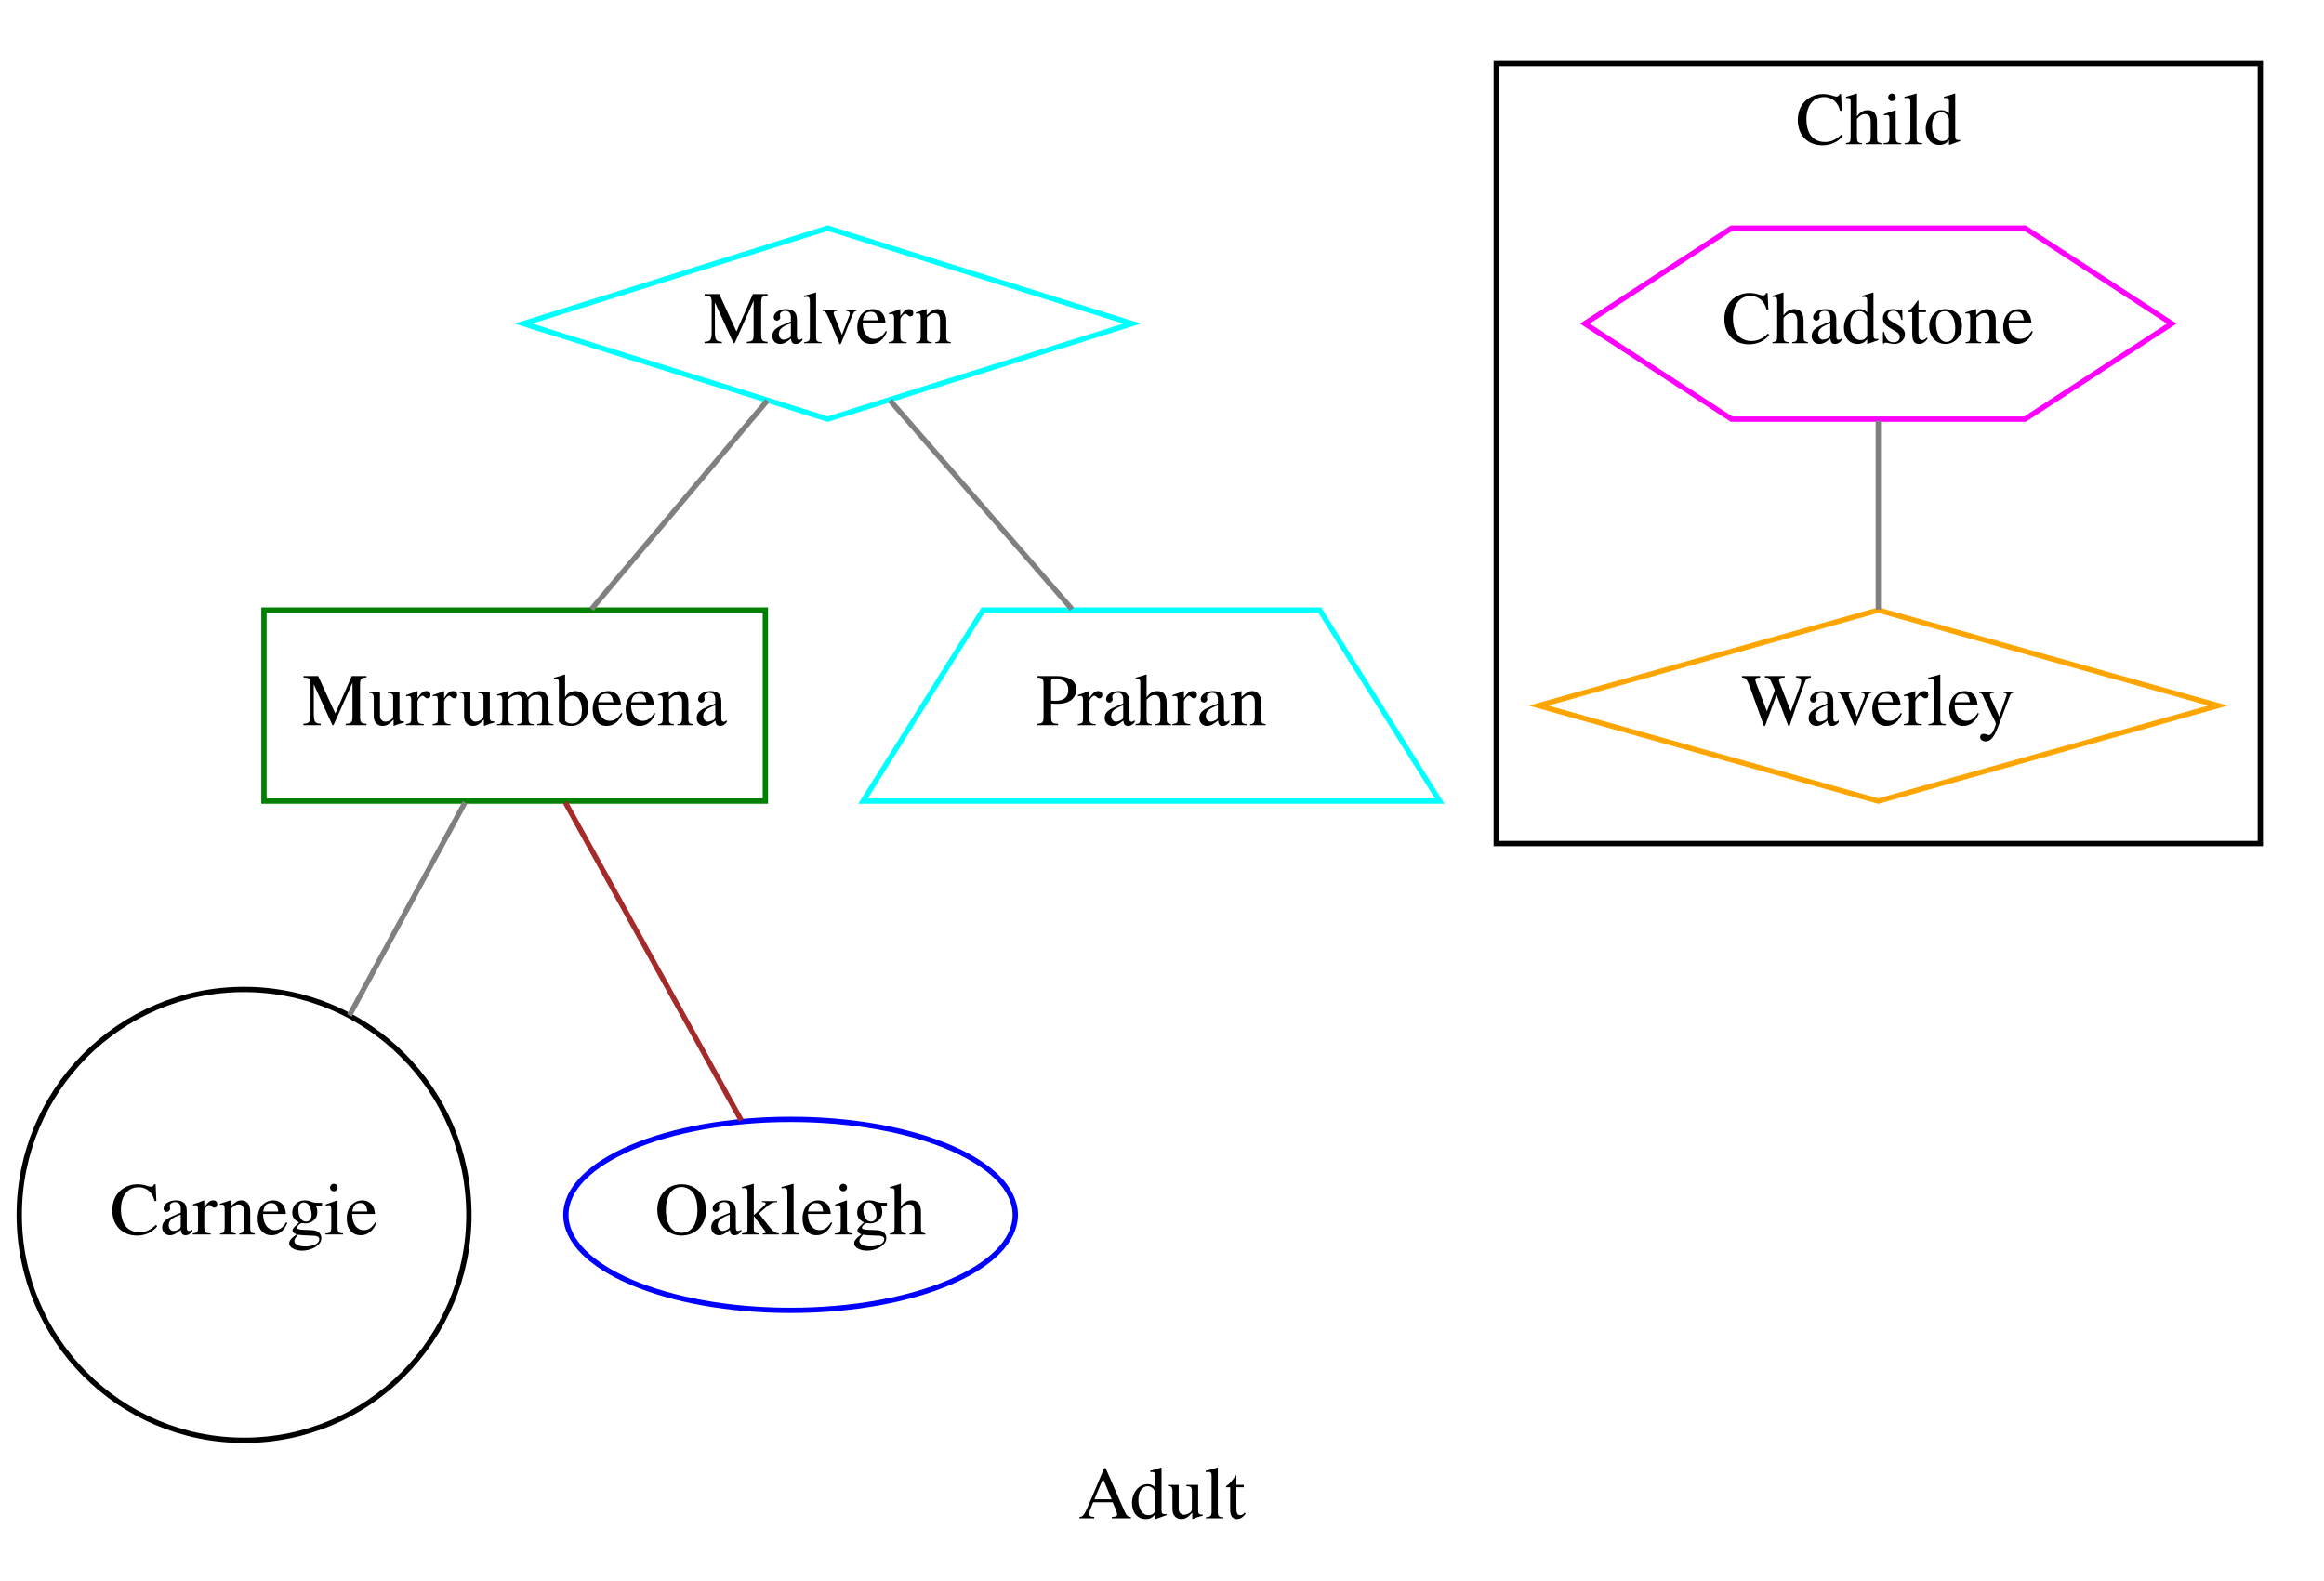
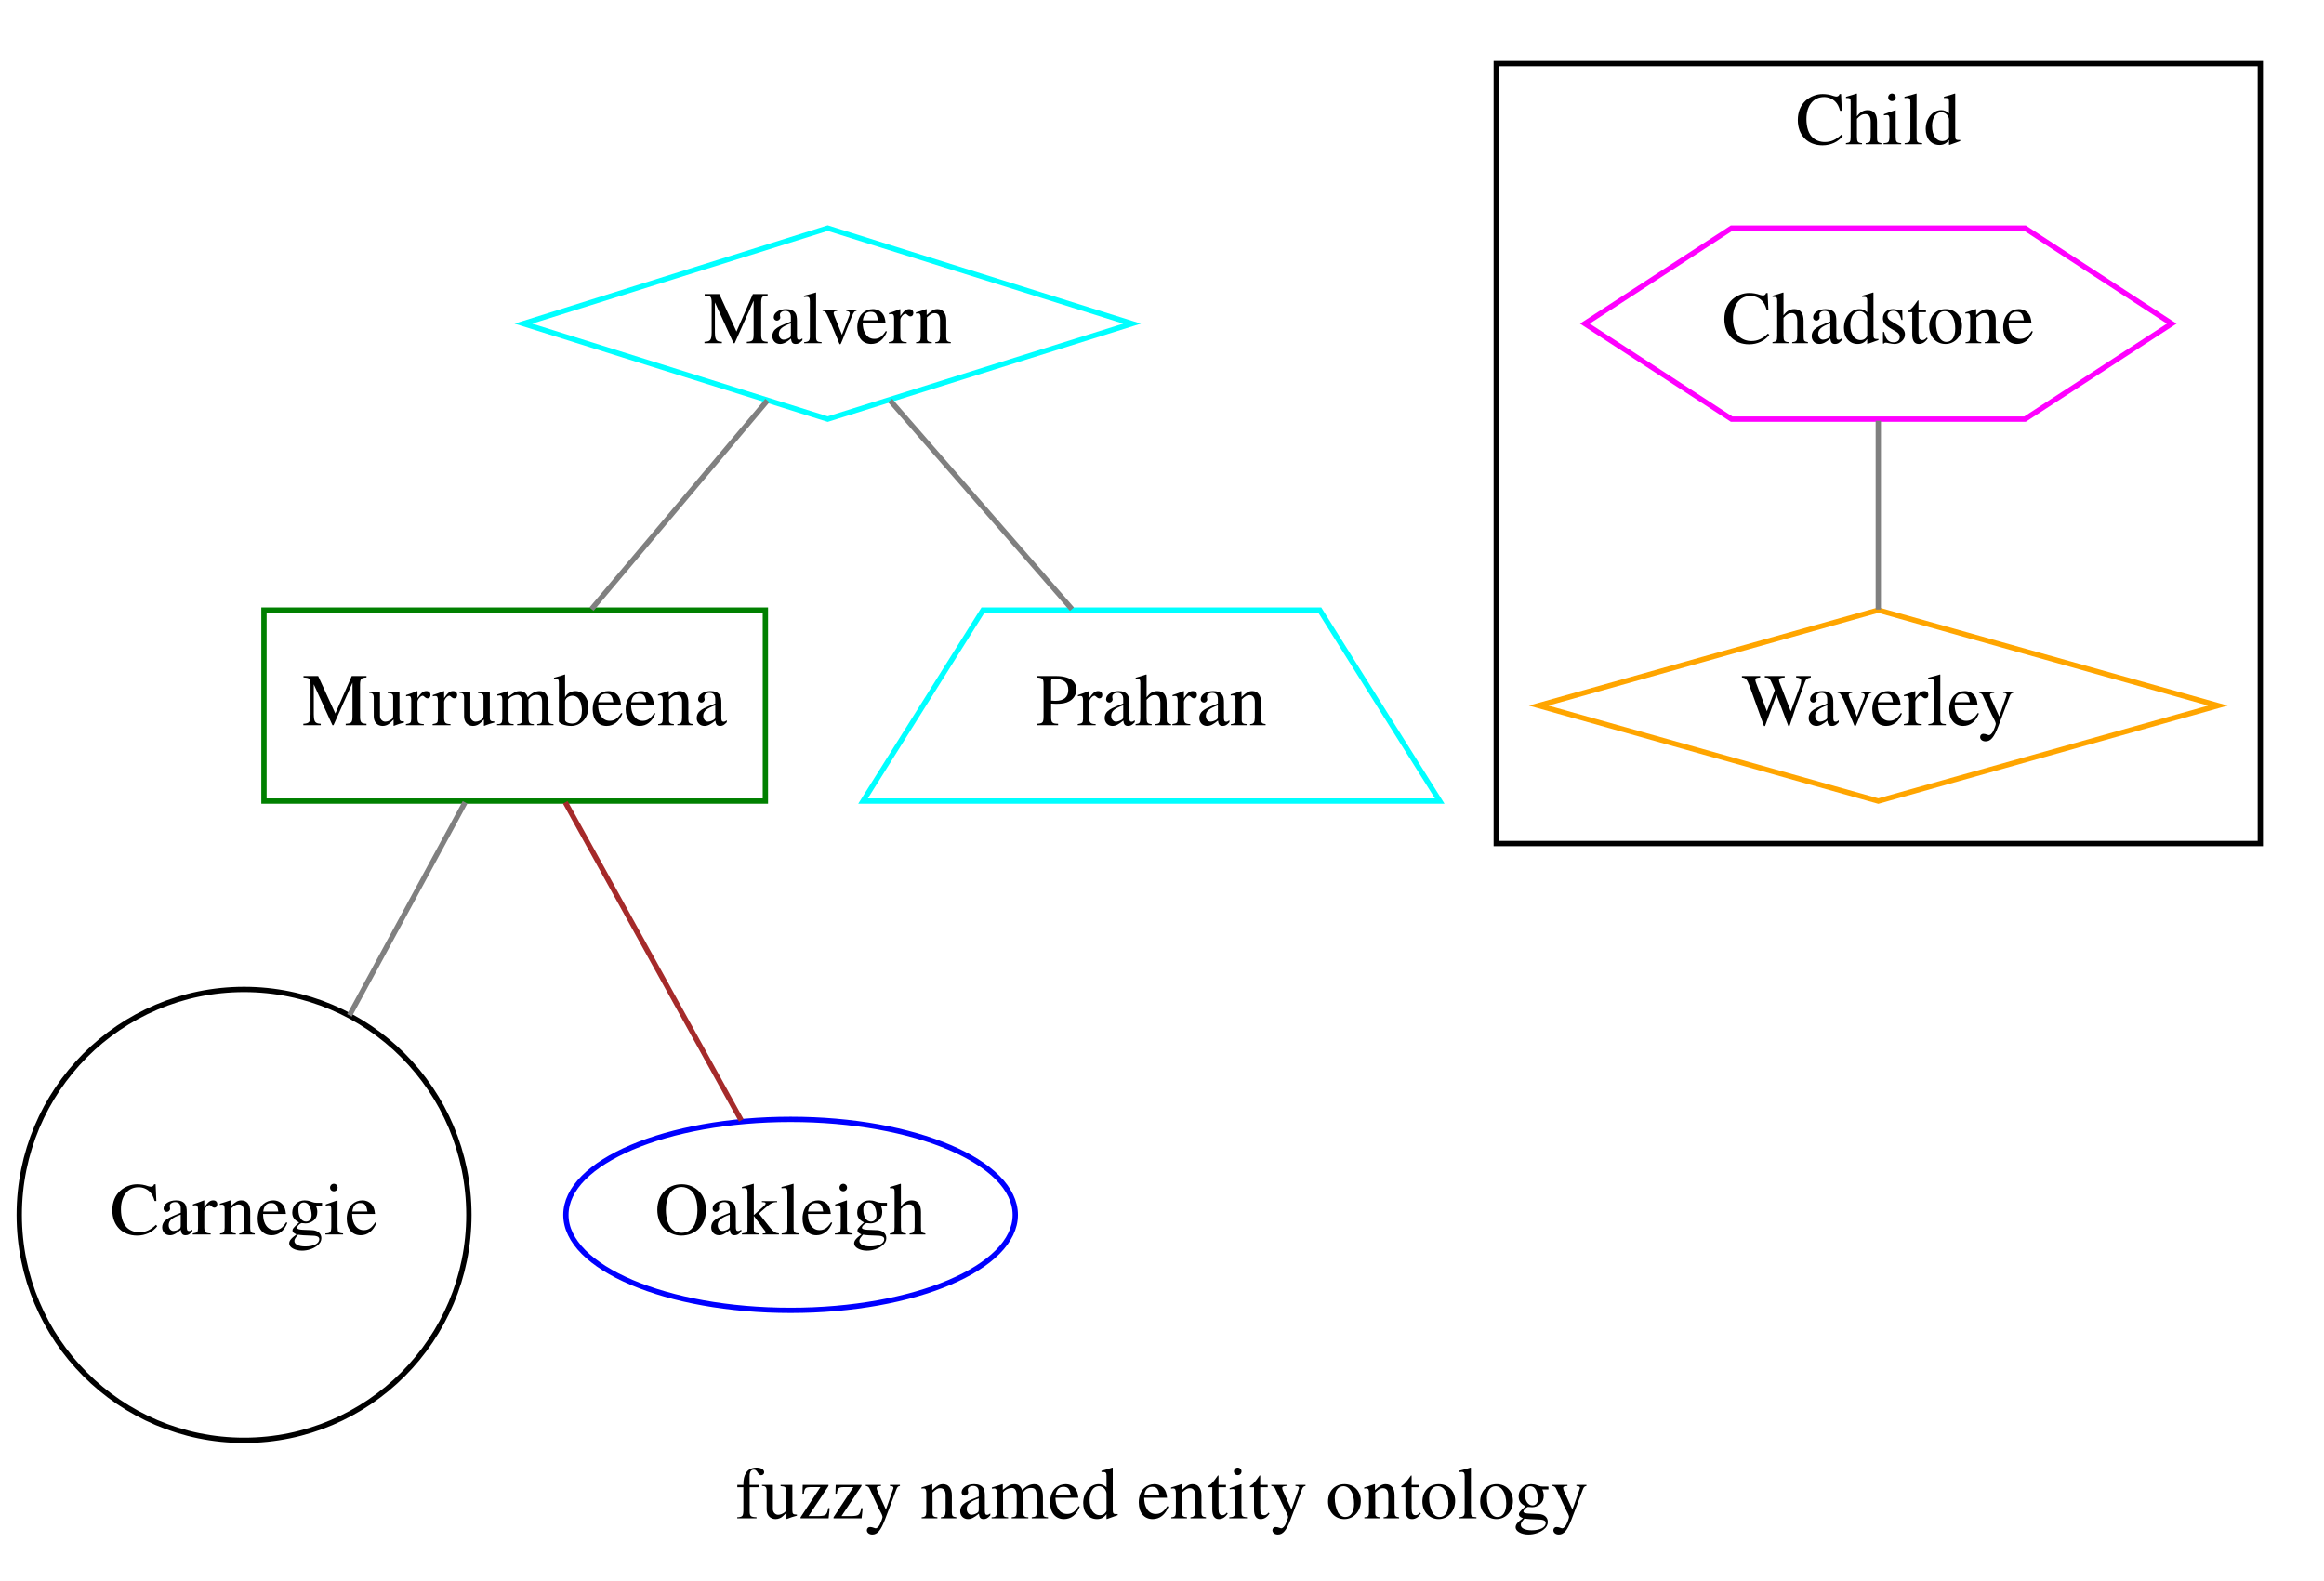
<svg xmlns="http://www.w3.org/2000/svg" width="438pt" height="298pt" viewBox="0.00 0.00 438.00 298.00">
  <g id="graph0" class="graph" transform="scale(1 1) rotate(0) translate(4 294)">
    <polygon fill="white" stroke="none" points="-4,4 -4,-294 434,-294 434,4 -4,4" />
-     <text text-anchor="middle" x="215" y="-7.8" font-family="Times,serif" font-size="14.00">Adult</text>
+     <text text-anchor="middle" x="215" y="-7.8" font-family="Times,serif" font-size="14.00">fuzzy named entity ontology</text>
    <g id="clust1" class="cluster">
      <polygon fill="none" stroke="black" points="278,-135 278,-282 422,-282 422,-135 278,-135" />
      <text text-anchor="middle" x="350" y="-266.8" font-family="Times,serif" font-size="14.00">Child</text>
    </g>
    <g id="node1" class="node">
      <ellipse fill="none" stroke="black" cx="42" cy="-65" rx="42.37" ry="42.494" />
      <text text-anchor="middle" x="42" y="-61.3" font-family="Times,serif" font-size="14.00">Carnegie</text>
    </g>
    <g id="node2" class="node">
      <polygon fill="none" stroke="green" points="140.25,-179 45.75,-179 45.75,-143 140.25,-143 140.25,-179" />
      <text text-anchor="middle" x="93" y="-157.3" font-family="Times,serif" font-size="14.00">Murrumbeena</text>
    </g>
    <g id="edge1" class="edge">
      <path fill="none" stroke="grey" d="M83.646,-142.759C77.549,-131.523 69.362,-116.431 61.859,-102.604" />
    </g>
    <g id="node3" class="node">
      <ellipse fill="none" stroke="blue" cx="145" cy="-65" rx="42.346" ry="18" />
      <text text-anchor="middle" x="145" y="-61.3" font-family="Times,serif" font-size="14.00">Oakleigh</text>
    </g>
    <g id="edge2" class="edge">
      <path fill="none" stroke="brown" d="M102.538,-142.759C111.979,-125.692 126.34,-99.732 135.698,-82.816" />
    </g>
    <g id="node4" class="node">
      <polygon fill="none" stroke="magenta" points="405.304,-233 377.652,-251 322.348,-251 294.696,-233 322.348,-215 377.652,-215 405.304,-233" />
      <text text-anchor="middle" x="350" y="-229.3" font-family="Times,serif" font-size="14.00">Chadstone</text>
    </g>
    <g id="node5" class="node">
      <polygon fill="none" stroke="orange" points="350,-179 285.988,-161 350,-143 414.012,-161 350,-179" />
      <text text-anchor="middle" x="350" y="-157.3" font-family="Times,serif" font-size="14.00">Waverley</text>
    </g>
    <g id="edge3" class="edge">
      <path fill="none" stroke="grey" d="M350,-214.697C350,-203.846 350,-189.917 350,-179.104" />
    </g>
    <g id="node6" class="node">
      <polygon fill="none" stroke="cyan" points="152,-251 94.639,-233 152,-215 209.361,-233 152,-251" />
      <text text-anchor="middle" x="152" y="-229.3" font-family="Times,serif" font-size="14.00">Malvern</text>
    </g>
    <g id="edge5" class="edge">
      <path fill="none" stroke="grey" d="M140.624,-218.503C131.181,-207.3 117.693,-191.297 107.48,-179.18" />
    </g>
    <g id="node7" class="node">
      <polygon fill="none" stroke="cyan" points="244.739,-179 181.261,-179 158.654,-143 267.346,-143 244.739,-179" />
      <text text-anchor="middle" x="213" y="-157.3" font-family="Times,serif" font-size="14.00">Prahran</text>
    </g>
    <g id="edge4" class="edge">
      <path fill="none" stroke="grey" d="M163.761,-218.503C173.525,-207.3 187.47,-191.297 198.029,-179.18" />
    </g>
  </g>
</svg>
